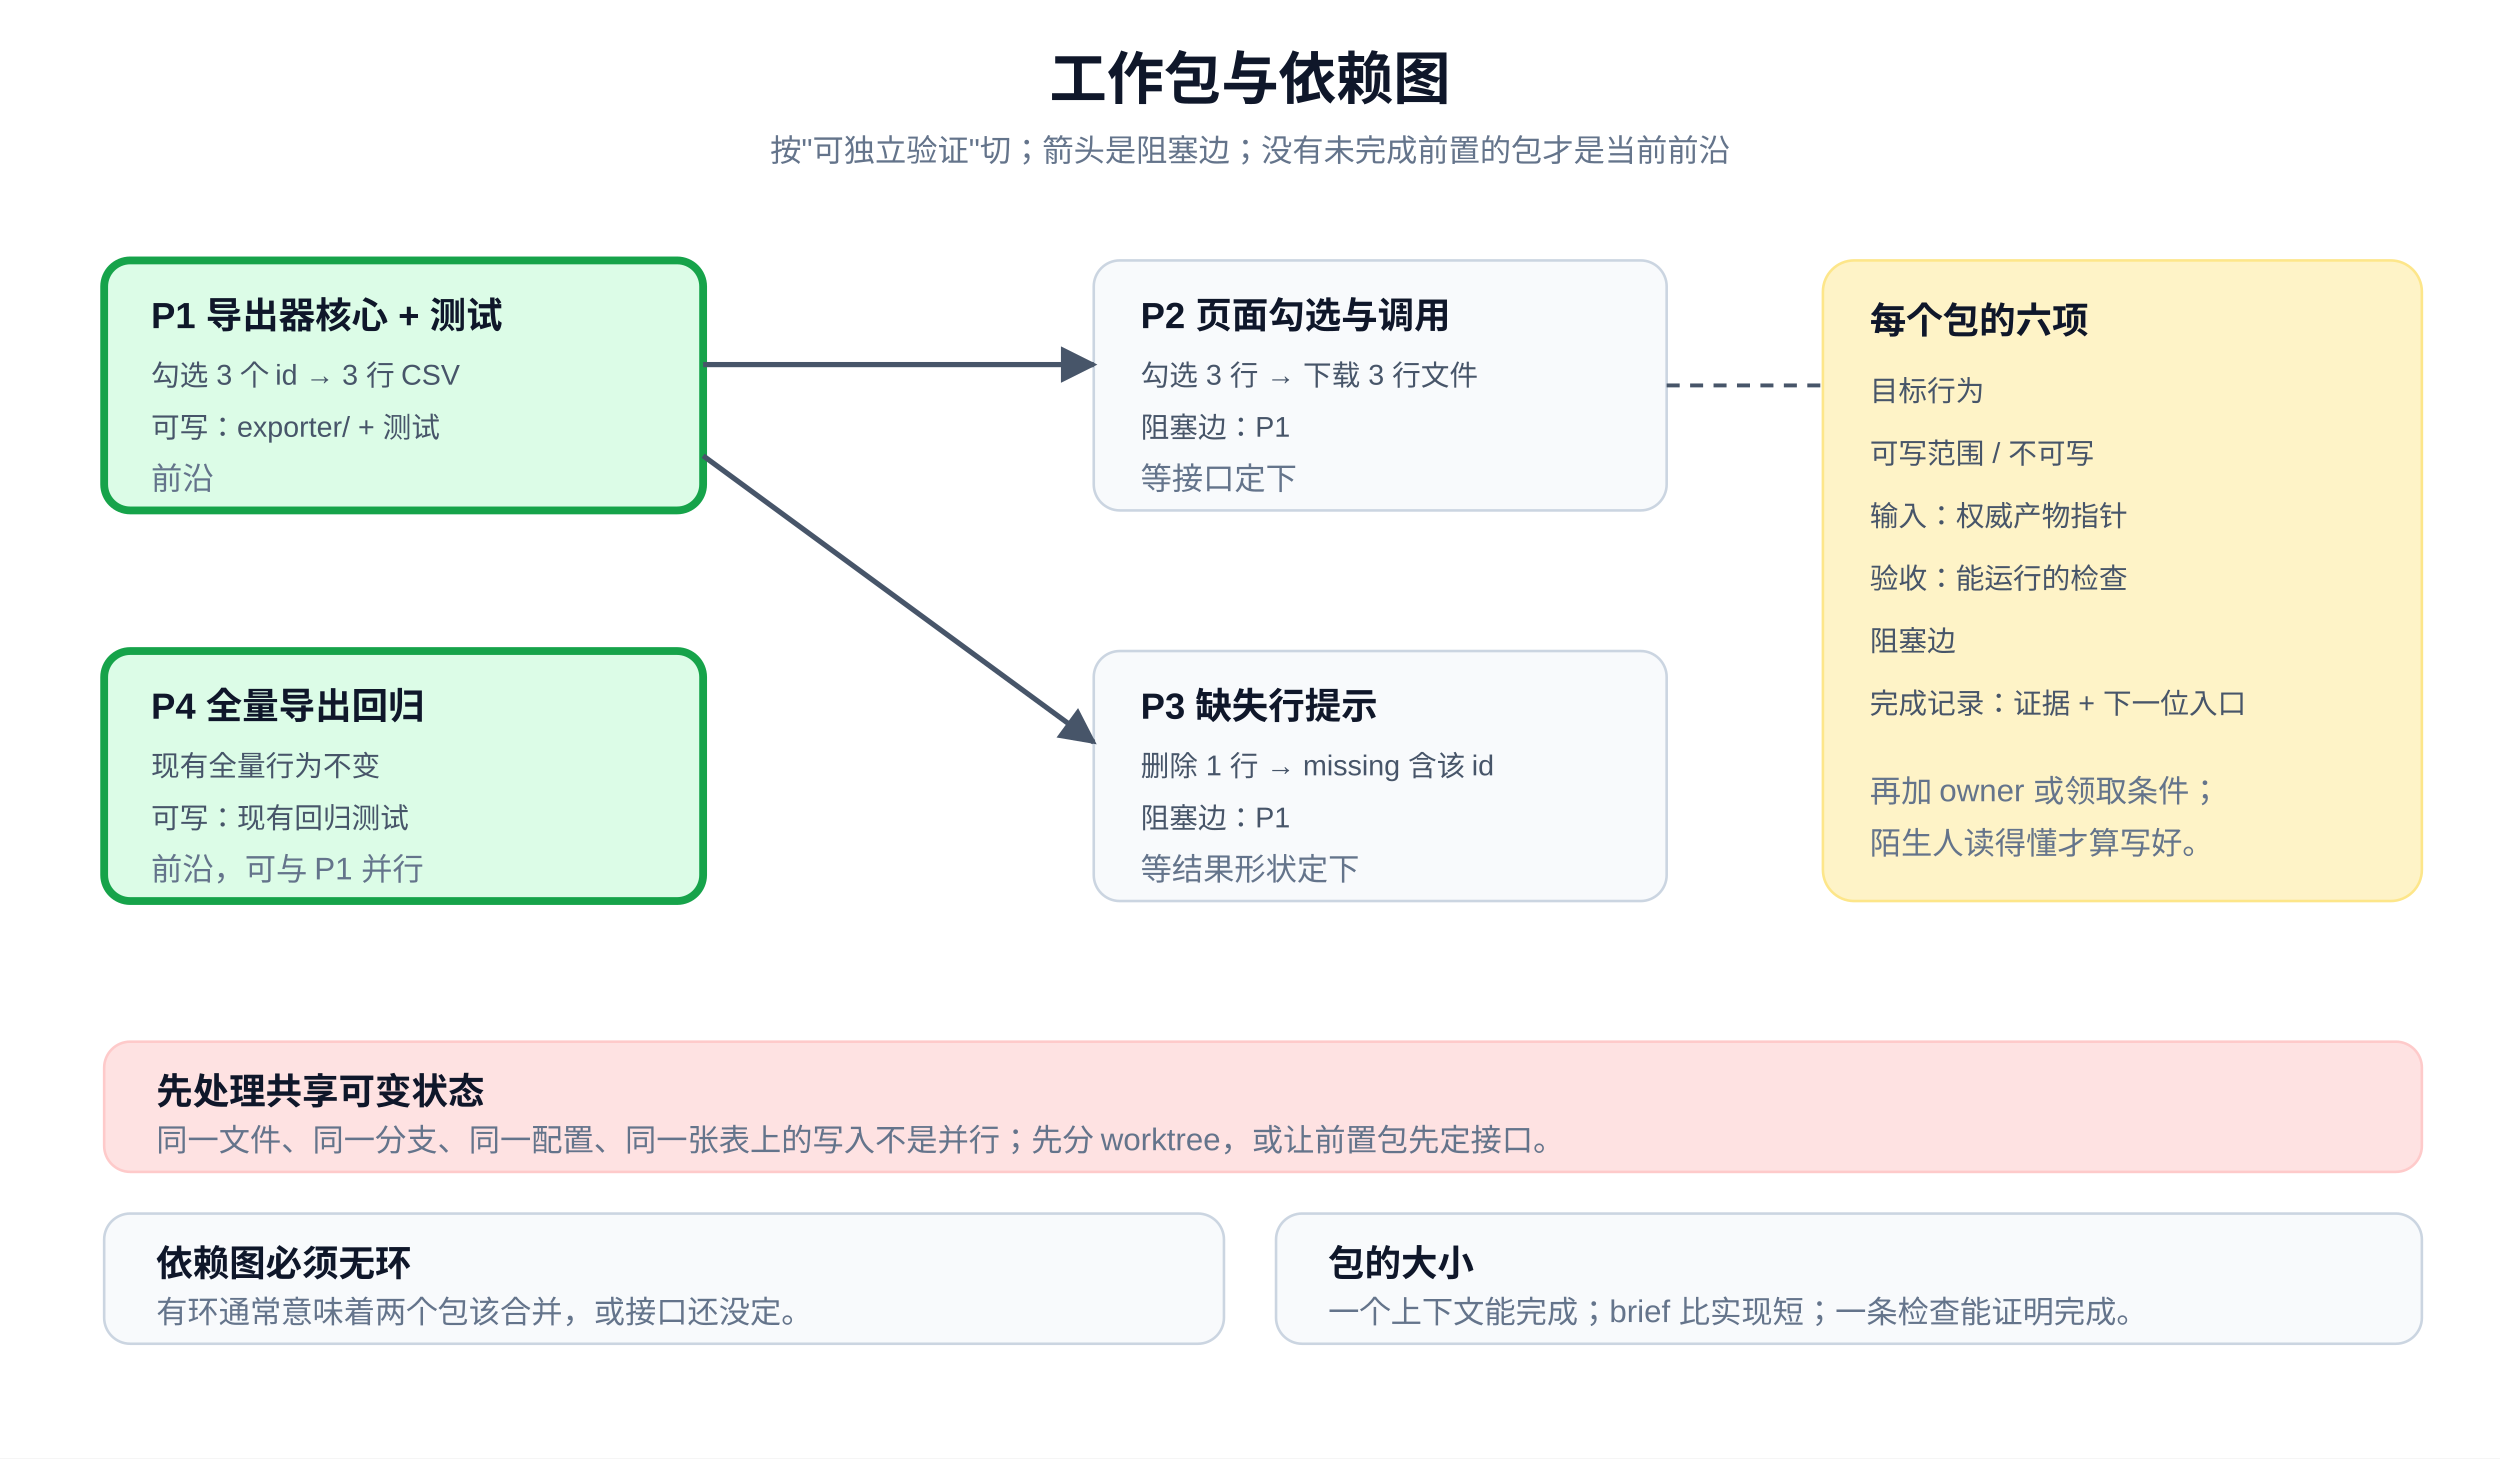
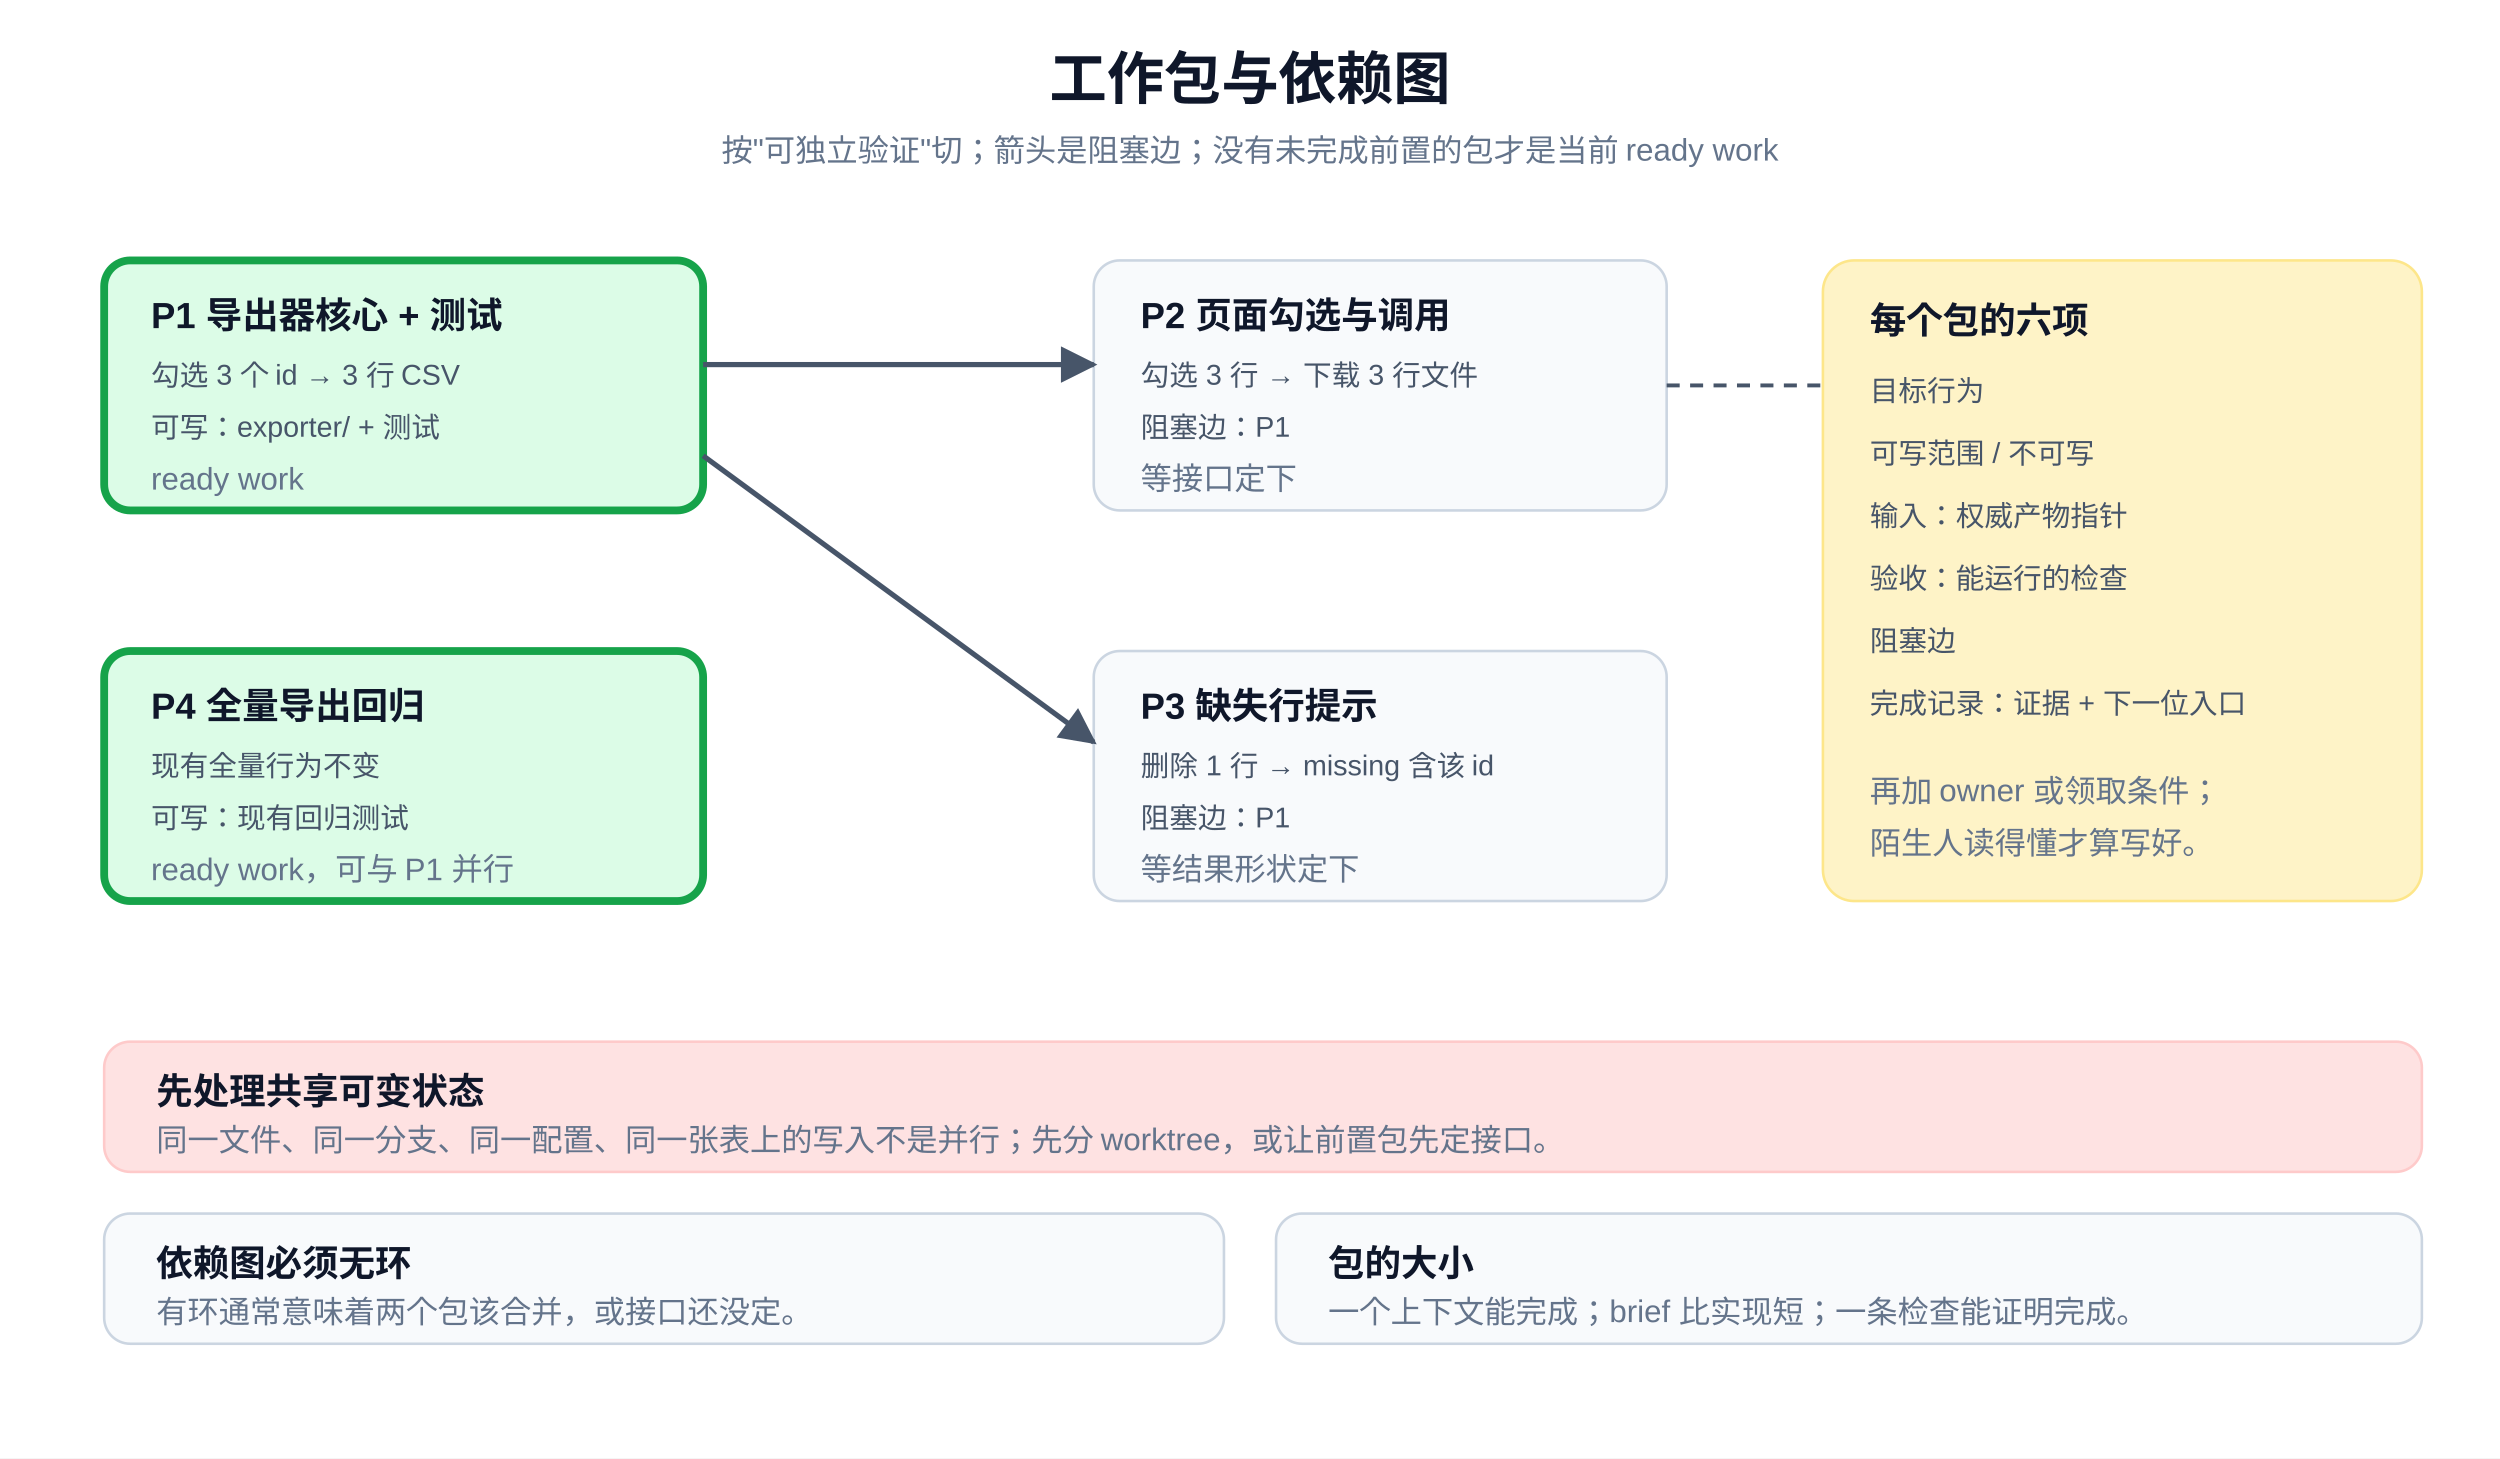
- <svg xmlns="http://www.w3.org/2000/svg" viewBox="0 0 960 560" width="960" height="560" role="img" aria-label="工作包、阻塞边、当前前沿与共享状态">
+ <svg xmlns="http://www.w3.org/2000/svg" viewBox="0 0 960 560" width="960" height="560" role="img" aria-label="工作包、阻塞边、当前 ready work 与共享状态">
  <defs>
    <marker id="arrow" viewBox="0 0 10 10" refX="9" refY="5" markerWidth="7" markerHeight="7" orient="auto-start-reverse">
      <path d="M 0 0 L 10 5 L 0 10 z" fill="#475569" />
    </marker>
    <style>
      .t { font-family: -apple-system, "PingFang SC", "Helvetica Neue", Arial, sans-serif; }
      .h { font-size: 22px; font-weight: 700; fill: #0f172a; }
      .s { font-size: 12px; fill: #64748b; }
      .bt { font-size: 14px; font-weight: 700; fill: #0f172a; }
      .bs { font-size: 11px; fill: #475569; }
    </style>
  </defs>
  <rect width="960" height="560" fill="#ffffff" />
  <text x="480" y="38" text-anchor="middle" class="t h">工作包与依赖图</text>
-   <text x="480" y="62" text-anchor="middle" class="t s">按"可独立验证"切；箭头是阻塞边；没有未完成前置的包才是当前前沿</text>
+   <text x="480" y="62" text-anchor="middle" class="t s">按"可独立验证"切；箭头是阻塞边；没有未完成前置的包才是当前 ready work</text>
  <rect x="40" y="100" width="230" height="96" rx="10" fill="#dcfce7" stroke="#16a34a" stroke-width="3" />
  <text x="58" y="126" class="t bt">P1 导出器核心 + 测试</text>
  <text x="58" y="148" class="t bs">勾选 3 个 id → 3 行 CSV</text>
  <text x="58" y="168" class="t bs">可写：exporter/ + 测试</text>
-   <text x="58" y="188" class="t s">前沿</text>
+   <text x="58" y="188" class="t s">ready work</text>
  <rect x="40" y="250" width="230" height="96" rx="10" fill="#dcfce7" stroke="#16a34a" stroke-width="3" />
  <text x="58" y="276" class="t bt">P4 全量导出回归</text>
  <text x="58" y="298" class="t bs">现有全量行为不变</text>
  <text x="58" y="318" class="t bs">可写：现有回归测试</text>
-   <text x="58" y="338" class="t s">前沿，可与 P1 并行</text>
+   <text x="58" y="338" class="t s">ready work，可与 P1 并行</text>
  <rect x="420" y="100" width="220" height="96" rx="10" fill="#f8fafc" stroke="#cbd5e1" />
  <text x="438" y="126" class="t bt">P2 页面勾选与调用</text>
  <text x="438" y="148" class="t bs">勾选 3 行 → 下载 3 行文件</text>
  <text x="438" y="168" class="t bs">阻塞边：P1</text>
  <text x="438" y="188" class="t s">等接口定下</text>
  <rect x="420" y="250" width="220" height="96" rx="10" fill="#f8fafc" stroke="#cbd5e1" />
  <text x="438" y="276" class="t bt">P3 缺失行提示</text>
  <text x="438" y="298" class="t bs">删除 1 行 → missing 含该 id</text>
  <text x="438" y="318" class="t bs">阻塞边：P1</text>
  <text x="438" y="338" class="t s">等结果形状定下</text>
  <rect x="700" y="100" width="230" height="246" rx="12" fill="#fef3c7" stroke="#fde68a" />
  <text x="718" y="128" class="t bt">每个包的六项</text>
  <text x="718" y="154" class="t bs">目标行为</text>
  <text x="718" y="178" class="t bs">可写范围 / 不可写</text>
  <text x="718" y="202" class="t bs">输入：权威产物指针</text>
  <text x="718" y="226" class="t bs">验收：能运行的检查</text>
  <text x="718" y="250" class="t bs">阻塞边</text>
  <text x="718" y="274" class="t bs">完成记录：证据 + 下一位入口</text>
  <text x="718" y="308" class="t s">再加 owner 或领取条件；</text>
  <text x="718" y="328" class="t s">陌生人读得懂才算写好。</text>
  <line x1="270" y1="140" x2="420" y2="140" stroke="#475569" stroke-width="2" marker-end="url(#arrow)" />
  <line x1="270" y1="175" x2="420" y2="285" stroke="#475569" stroke-width="2" marker-end="url(#arrow)" />
  <line x1="640" y1="148" x2="700" y2="148" stroke="#475569" stroke-width="1.5" stroke-dasharray="5 4" />
  <rect x="40" y="400" width="890" height="50" rx="10" fill="#fee2e2" stroke="#fecaca" />
  <text x="60" y="424" class="t bt">先处理共享可变状态</text>
  <text x="60" y="442" class="t s">同一文件、同一分支、同一配置、同一张表上的写入不是并行；先分 worktree，或让前置包先定接口。</text>
  <rect x="40" y="466" width="430" height="50" rx="10" fill="#f8fafc" stroke="#cbd5e1" />
  <text x="60" y="490" class="t bt">依赖图必须无环</text>
  <text x="60" y="508" class="t s">有环通常意味着两个包该合并，或接口还没定。</text>
  <rect x="490" y="466" width="440" height="50" rx="10" fill="#f8fafc" stroke="#cbd5e1" />
  <text x="510" y="490" class="t bt">包的大小</text>
  <text x="510" y="508" class="t s">一个上下文能完成；brief 比实现短；一条检查能证明完成。</text>
</svg>
